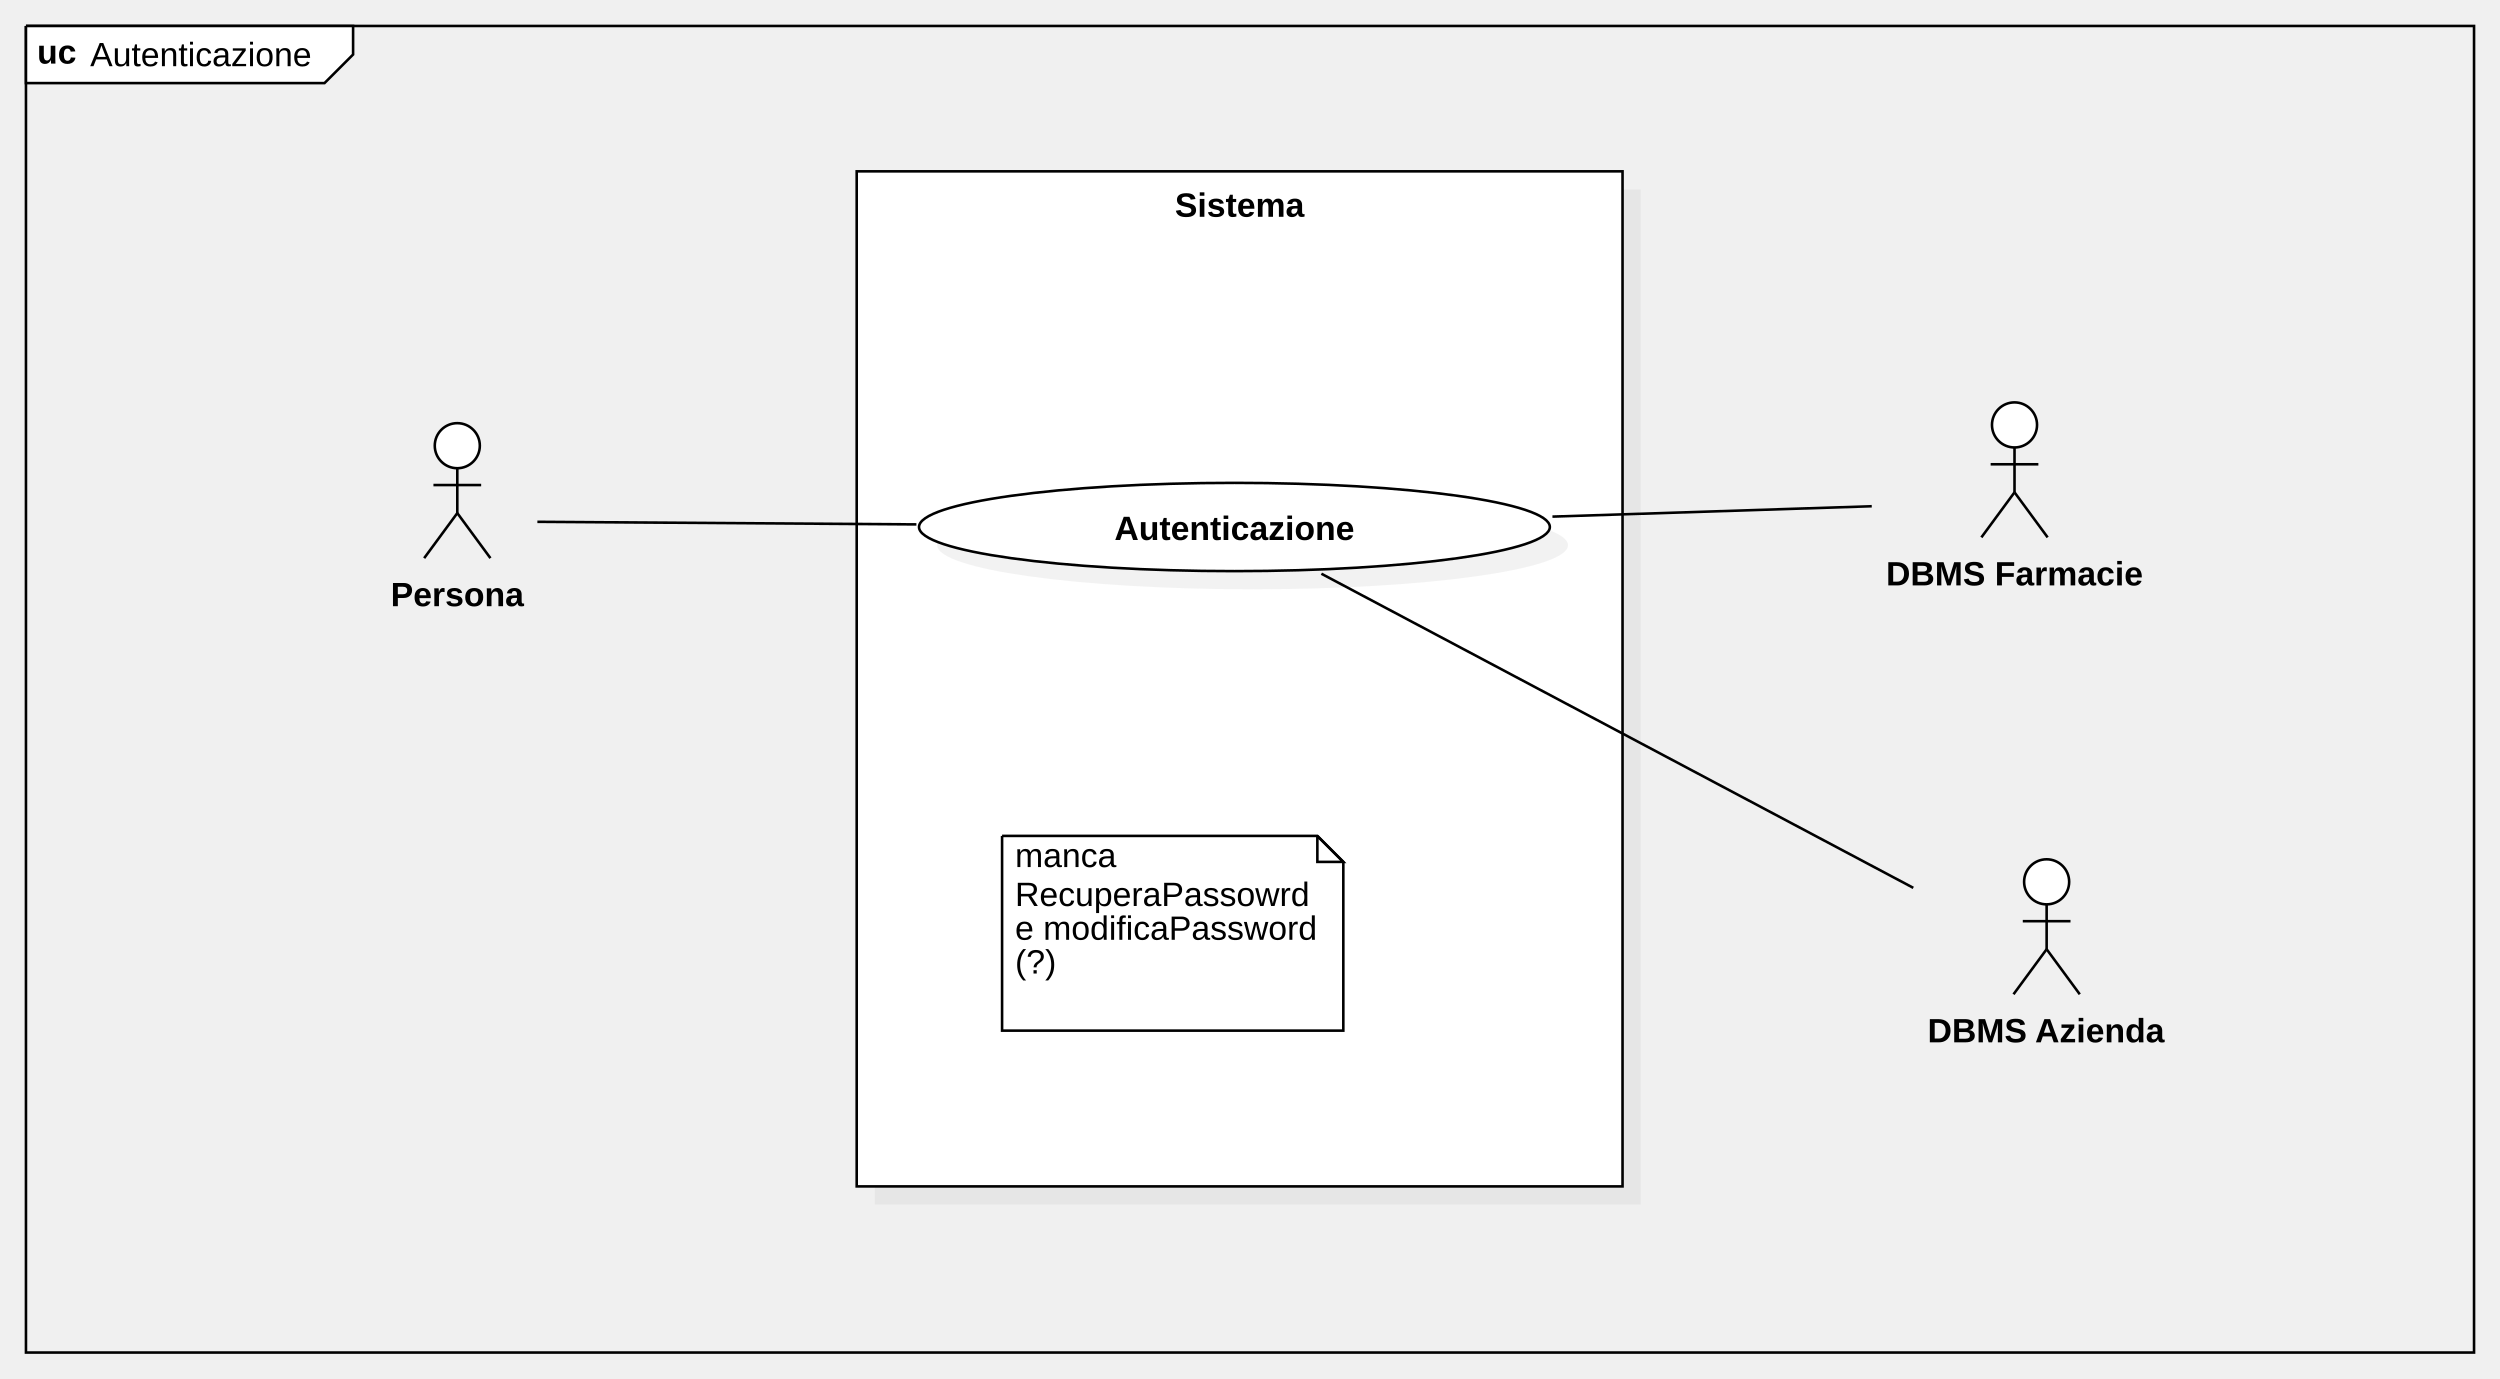
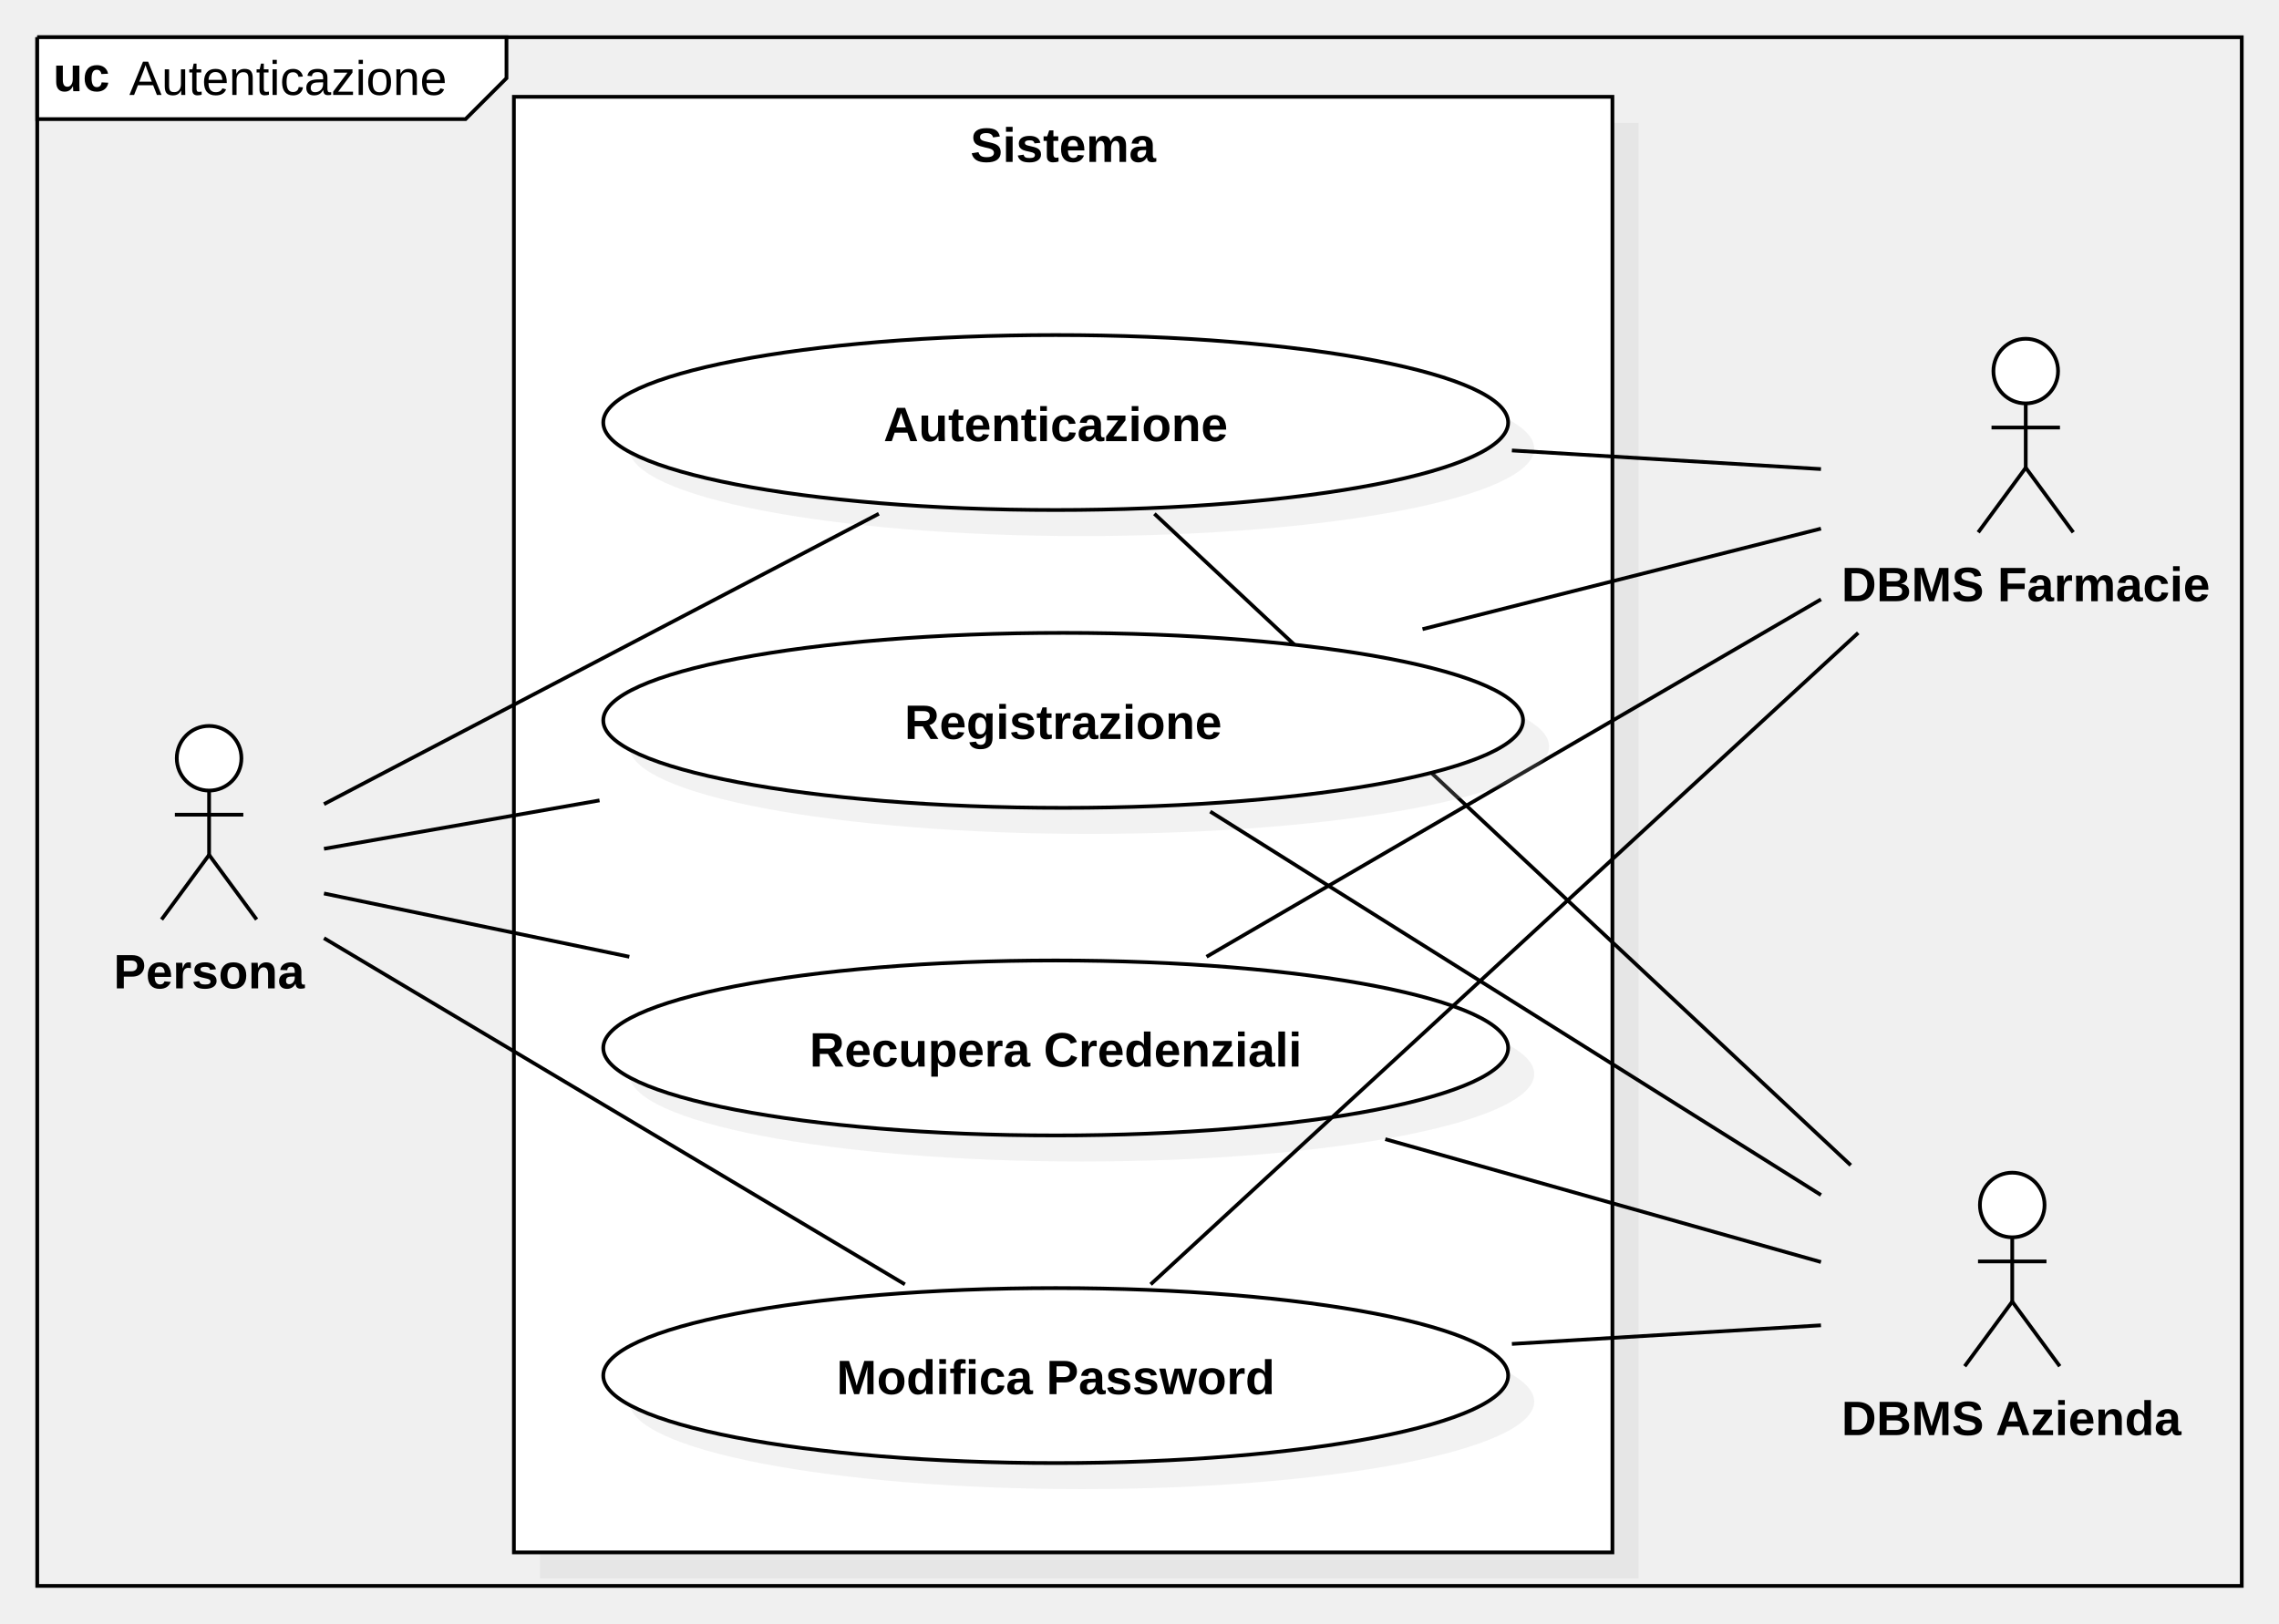
- <svg xmlns="http://www.w3.org/2000/svg" height="531" version="1.1" width="963">
+ <svg xmlns="http://www.w3.org/2000/svg" height="436" version="1.1" width="612">
  <defs />
  <g>
-     <g transform="translate(-22,-46) scale(1,1)">
+     <g transform="translate(-214,-86) scale(1,1)">
      <rect fill="#C0C0C0" height="391" opacity="0.2" stroke="none" width="295" x="359" y="119" />
    </g>
-     <g transform="translate(-22,-46) scale(1,1)">
+     <g transform="translate(-214,-86) scale(1,1)">
      <rect fill="#ffffff" height="391" stroke="none" width="295" x="352" y="112" />
    </g>
-     <g transform="translate(-22,-46) scale(1,1)">
+     <g transform="translate(-214,-86) scale(1,1)">
      <path d="M 352 112 L 647 112 L 647 503 L 352 503 L 352 112 Z Z" fill="none" stroke="#000000" stroke-miterlimit="10" />
    </g>
-     <g transform="translate(-22,-46) scale(1,1)">
+     <g transform="translate(-214,-86) scale(1,1)">
      <g>
        <path fill="none" stroke="none" />
        <text fill="#000000" font-family="Arial" font-size="13px" font-style="normal" font-weight="bold" stroke="none" text-decoration="none" x="474.57" y="129.5">Sistema</text>
      </g>
    </g>
-     <g transform="translate(-22,-46) scale(1,1)">
-       <path d="M 32 56 L 975 56 L 975 567 L 32 567 L 32 56" fill="none" stroke="#000000" stroke-miterlimit="10" />
-     </g>
-     <g transform="translate(-22,-46) scale(1,1)">
-       <path d="M 32 56 L 32 78 L 147.011 78 L 158.011 67 L 158.011 56 L 32 56" fill="#ffffff" stroke="none" />
-     </g>
-     <g transform="translate(-22,-46) scale(1,1)">
-       <path d="M 32 56 L 32 78 L 147.011 78 L 158.011 67 L 158.011 56 L 32 56 L 32 56" fill="none" stroke="#000000" stroke-miterlimit="10" />
-     </g>
-     <g transform="translate(-22,-46) scale(1,1)">
-       <g>
-         <path fill="none" stroke="none" />
-         <text fill="#000000" font-family="Arial" font-size="13px" font-style="normal" font-weight="normal" stroke="none" text-decoration="none" x="56.73" y="71.5">Autenticazione</text>
-       </g>
-     </g>
-     <g transform="translate(-22,-46) scale(1,1)">
-       <g>
-         <path fill="none" stroke="none" />
-         <text fill="#000000" font-family="Arial" font-size="13px" font-style="normal" font-weight="bold" stroke="none" text-decoration="none" x="36.28" y="70.5">uc</text>
-       </g>
-     </g>
-     <g transform="translate(-22,-46) scale(1,1)">
-       <path d="M 789.31 209.68 C 789.31 204.886 793.196 201 797.99 201 C 802.783 201 806.669 204.886 806.669 209.68 C 806.669 214.474 802.783 218.36 797.99 218.36 C 793.196 218.36 789.31 214.474 789.31 209.68 Z" fill="#ffffff" stroke="none" />
-     </g>
-     <g transform="translate(-22,-46) scale(1,1)">
-       <path d="M 789.31 209.68 C 789.31 204.886 793.196 201 797.99 201 C 802.783 201 806.669 204.886 806.669 209.68 C 806.669 214.474 802.783 218.36 797.99 218.36 C 793.196 218.36 789.31 214.474 789.31 209.68 Z" fill="none" stroke="#000000" stroke-miterlimit="10" />
-     </g>
-     <g transform="translate(-22,-46) scale(1,1)">
-       <path d="M 797.99 218.36 L 797.99 235.64" fill="none" stroke="#000000" stroke-miterlimit="10" />
-     </g>
-     <g transform="translate(-22,-46) scale(1,1)">
-       <path d="M 788.8 224.84 L 807.179 224.84" fill="none" stroke="#000000" stroke-miterlimit="10" />
-     </g>
-     <g transform="translate(-22,-46) scale(1,1)">
-       <path d="M 797.99 235.64 L 785.226 253" fill="none" stroke="#000000" stroke-miterlimit="10" />
-     </g>
-     <g transform="translate(-22,-46) scale(1,1)">
-       <path d="M 797.99 235.64 L 810.753 253" fill="none" stroke="#000000" stroke-miterlimit="10" />
-     </g>
-     <g transform="translate(-22,-46) scale(1,1)">
-       <g>
-         <path fill="none" stroke="none" />
-         <text fill="#000000" font-family="Arial" font-size="13px" font-style="normal" font-weight="bold" stroke="none" text-decoration="none" x="748.5" y="271.5">DBMS Farmacie</text>
-       </g>
-     </g>
-     <g transform="translate(-22,-46) scale(1,1)">
-       <path d="M 801.686 385.68 C 801.686 380.886 805.572 377 810.365 377 C 815.158 377 819.044 380.886 819.044 385.68 C 819.044 390.474 815.158 394.36 810.365 394.36 C 805.572 394.36 801.686 390.474 801.686 385.68 Z" fill="#ffffff" stroke="none" />
-     </g>
-     <g transform="translate(-22,-46) scale(1,1)">
-       <path d="M 801.686 385.68 C 801.686 380.886 805.572 377 810.365 377 C 815.158 377 819.044 380.886 819.044 385.68 C 819.044 390.474 815.158 394.36 810.365 394.36 C 805.572 394.36 801.686 390.474 801.686 385.68 Z" fill="none" stroke="#000000" stroke-miterlimit="10" />
-     </g>
-     <g transform="translate(-22,-46) scale(1,1)">
-       <path d="M 810.365 394.36 L 810.365 411.64" fill="none" stroke="#000000" stroke-miterlimit="10" />
-     </g>
-     <g transform="translate(-22,-46) scale(1,1)">
-       <path d="M 801.175 400.84 L 819.555 400.84" fill="none" stroke="#000000" stroke-miterlimit="10" />
-     </g>
-     <g transform="translate(-22,-46) scale(1,1)">
-       <path d="M 810.365 411.64 L 797.601 429" fill="none" stroke="#000000" stroke-miterlimit="10" />
-     </g>
-     <g transform="translate(-22,-46) scale(1,1)">
-       <path d="M 810.365 411.64 L 823.129 429" fill="none" stroke="#000000" stroke-miterlimit="10" />
-     </g>
-     <g transform="translate(-22,-46) scale(1,1)">
-       <g>
-         <path fill="none" stroke="none" />
-         <text fill="#000000" font-family="Arial" font-size="13px" font-style="normal" font-weight="bold" stroke="none" text-decoration="none" x="764.5" y="447.5">DBMS Azienda</text>
-       </g>
-     </g>
-     <g transform="translate(-22,-46) scale(1,1)">
-       <path d="M 383 256 C 383 246.611 437.397 239 504.5 239 C 571.603 239 626 246.611 626 256 C 626 265.389 571.603 273 504.5 273 C 437.397 273 383 265.389 383 256 Z" fill="#C0C0C0" opacity="0.2" stroke="none" />
-     </g>
-     <g transform="translate(-22,-46) scale(1,1)">
-       <path d="M 376 249 C 376 239.611 430.397 232 497.5 232 C 564.603 232 619 239.611 619 249 C 619 258.389 564.603 266 497.5 266 C 430.397 266 376 258.389 376 249 Z" fill="#ffffff" stroke="none" />
-     </g>
-     <g transform="translate(-22,-46) scale(1,1)">
-       <path d="M 376 249 C 376 239.611 430.397 232 497.5 232 C 564.603 232 619 239.611 619 249 C 619 258.389 564.603 266 497.5 266 C 430.397 266 376 258.389 376 249 Z" fill="none" stroke="#000000" stroke-miterlimit="10" />
-     </g>
-     <g transform="translate(-22,-46) scale(1,1)">
-       <g>
-         <path fill="none" stroke="none" />
-         <text fill="#000000" font-family="Arial" font-size="13px" font-style="normal" font-weight="bold" stroke="none" text-decoration="none" x="451.273" y="254">Autenticazione</text>
-       </g>
-     </g>
-     <g transform="translate(-22,-46) scale(1,1)">
-       <path d="M 620 245 L 743 241" fill="none" stroke="#000000" stroke-miterlimit="10" />
-     </g>
-     <g transform="translate(-22,-46) scale(1,1)">
-       <path d="M 189.472 217.68 C 189.472 212.886 193.357 209 198.151 209 C 202.944 209 206.83 212.886 206.83 217.68 C 206.83 222.474 202.944 226.36 198.151 226.36 C 193.357 226.36 189.472 222.474 189.472 217.68 Z" fill="#ffffff" stroke="none" />
-     </g>
-     <g transform="translate(-22,-46) scale(1,1)">
-       <path d="M 189.472 217.68 C 189.472 212.886 193.357 209 198.151 209 C 202.944 209 206.83 212.886 206.83 217.68 C 206.83 222.474 202.944 226.36 198.151 226.36 C 193.357 226.36 189.472 222.474 189.472 217.68 Z" fill="none" stroke="#000000" stroke-miterlimit="10" />
-     </g>
-     <g transform="translate(-22,-46) scale(1,1)">
-       <path d="M 198.151 226.36 L 198.151 243.64" fill="none" stroke="#000000" stroke-miterlimit="10" />
-     </g>
-     <g transform="translate(-22,-46) scale(1,1)">
-       <path d="M 188.961 232.84 L 207.341 232.84" fill="none" stroke="#000000" stroke-miterlimit="10" />
-     </g>
-     <g transform="translate(-22,-46) scale(1,1)">
-       <path d="M 198.151 243.64 L 185.387 261" fill="none" stroke="#000000" stroke-miterlimit="10" />
-     </g>
-     <g transform="translate(-22,-46) scale(1,1)">
-       <path d="M 198.151 243.64 L 210.915 261" fill="none" stroke="#000000" stroke-miterlimit="10" />
-     </g>
-     <g transform="translate(-22,-46) scale(1,1)">
-       <g>
-         <path fill="none" stroke="none" />
-         <text fill="#000000" font-family="Arial" font-size="13px" font-style="normal" font-weight="bold" stroke="none" text-decoration="none" x="172.5" y="279.5">Persona</text>
-       </g>
-     </g>
-     <g transform="translate(-22,-46) scale(1,1)">
-       <path d="M 229 247 L 375 248" fill="none" stroke="#000000" stroke-miterlimit="10" />
-     </g>
-     <g transform="translate(-22,-46) scale(1,1)">
-       <path d="M 531 267 L 759 388" fill="none" stroke="#000000" stroke-miterlimit="10" />
-     </g>
-     <g transform="translate(-22,-46) scale(1,1)">
-       <path d="M 408 368 L 529.445 368 L 539.445 378 L 539.445 443 L 408 443 L 408 368" fill="#ffffff" stroke="none" />
-     </g>
-     <g transform="translate(-22,-46) scale(1,1)">
-       <path d="M 408 368 L 529.445 368 L 539.445 378 L 539.445 443 L 408 443 L 408 368 L 408 368" fill="none" stroke="#000000" stroke-miterlimit="10" />
-     </g>
-     <g transform="translate(-22,-46) scale(1,1)">
-       <path d="M 529.445 368 L 529.445 378 L 539.445 378 L 529.445 368" fill="none" stroke="#000000" stroke-miterlimit="10" />
-     </g>
-     <g transform="translate(-22,-46) scale(1,1)">
-       <g>
-         <path fill="none" stroke="none" />
-         <text fill="#000000" font-family="Arial" font-size="13px" font-style="normal" font-weight="normal" stroke="none" text-decoration="none" x="413" y="380">manca</text>
-         <text fill="#000000" font-family="Arial" font-size="13px" font-style="normal" font-weight="normal" stroke="none" text-decoration="none" x="413" y="395">RecuperaPassowrd</text>
-         <text fill="#000000" font-family="Arial" font-size="13px" font-style="normal" font-weight="normal" stroke="none" text-decoration="none" x="413" y="408">e modificaPassword</text>
-         <text fill="#000000" font-family="Arial" font-size="13px" font-style="normal" font-weight="normal" stroke="none" text-decoration="none" x="413" y="421">(?)</text>
-       </g>
+     <g transform="translate(-214,-86) scale(1,1)">
+       <path d="M 224 96 L 816 96 L 816 512 L 224 512 L 224 96" fill="none" stroke="#000000" stroke-miterlimit="10" />
+     </g>
+     <g transform="translate(-214,-86) scale(1,1)">
+       <path d="M 224 96 L 224 118 L 339.011 118 L 350.011 107 L 350.011 96 L 224 96" fill="#ffffff" stroke="none" />
+     </g>
+     <g transform="translate(-214,-86) scale(1,1)">
+       <path d="M 224 96 L 224 118 L 339.011 118 L 350.011 107 L 350.011 96 L 224 96 L 224 96" fill="none" stroke="#000000" stroke-miterlimit="10" />
+     </g>
+     <g transform="translate(-214,-86) scale(1,1)">
+       <g>
+         <path fill="none" stroke="none" />
+         <text fill="#000000" font-family="Arial" font-size="13px" font-style="normal" font-weight="normal" stroke="none" text-decoration="none" x="248.73" y="111.5">Autenticazione</text>
+       </g>
+     </g>
+     <g transform="translate(-214,-86) scale(1,1)">
+       <g>
+         <path fill="none" stroke="none" />
+         <text fill="#000000" font-family="Arial" font-size="13px" font-style="normal" font-weight="bold" stroke="none" text-decoration="none" x="228.28" y="110.5">uc</text>
+       </g>
+     </g>
+     <g transform="translate(-214,-86) scale(1,1)">
+       <path d="M 749.31 185.68 C 749.31 180.886 753.196 177 757.99 177 C 762.783 177 766.669 180.886 766.669 185.68 C 766.669 190.474 762.783 194.36 757.99 194.36 C 753.196 194.36 749.31 190.474 749.31 185.68 Z" fill="#ffffff" stroke="none" />
+     </g>
+     <g transform="translate(-214,-86) scale(1,1)">
+       <path d="M 749.31 185.68 C 749.31 180.886 753.196 177 757.99 177 C 762.783 177 766.669 180.886 766.669 185.68 C 766.669 190.474 762.783 194.36 757.99 194.36 C 753.196 194.36 749.31 190.474 749.31 185.68 Z" fill="none" stroke="#000000" stroke-miterlimit="10" />
+     </g>
+     <g transform="translate(-214,-86) scale(1,1)">
+       <path d="M 757.99 194.36 L 757.99 211.64" fill="none" stroke="#000000" stroke-miterlimit="10" />
+     </g>
+     <g transform="translate(-214,-86) scale(1,1)">
+       <path d="M 748.8 200.84 L 767.179 200.84" fill="none" stroke="#000000" stroke-miterlimit="10" />
+     </g>
+     <g transform="translate(-214,-86) scale(1,1)">
+       <path d="M 757.99 211.64 L 745.226 229" fill="none" stroke="#000000" stroke-miterlimit="10" />
+     </g>
+     <g transform="translate(-214,-86) scale(1,1)">
+       <path d="M 757.99 211.64 L 770.753 229" fill="none" stroke="#000000" stroke-miterlimit="10" />
+     </g>
+     <g transform="translate(-214,-86) scale(1,1)">
+       <g>
+         <path fill="none" stroke="none" />
+         <text fill="#000000" font-family="Arial" font-size="13px" font-style="normal" font-weight="bold" stroke="none" text-decoration="none" x="708.5" y="247.5">DBMS Farmacie</text>
+       </g>
+     </g>
+     <g transform="translate(-214,-86) scale(1,1)">
+       <path d="M 745.686 409.68 C 745.686 404.886 749.572 401 754.365 401 C 759.158 401 763.044 404.886 763.044 409.68 C 763.044 414.474 759.158 418.36 754.365 418.36 C 749.572 418.36 745.686 414.474 745.686 409.68 Z" fill="#ffffff" stroke="none" />
+     </g>
+     <g transform="translate(-214,-86) scale(1,1)">
+       <path d="M 745.686 409.68 C 745.686 404.886 749.572 401 754.365 401 C 759.158 401 763.044 404.886 763.044 409.68 C 763.044 414.474 759.158 418.36 754.365 418.36 C 749.572 418.36 745.686 414.474 745.686 409.68 Z" fill="none" stroke="#000000" stroke-miterlimit="10" />
+     </g>
+     <g transform="translate(-214,-86) scale(1,1)">
+       <path d="M 754.365 418.36 L 754.365 435.64" fill="none" stroke="#000000" stroke-miterlimit="10" />
+     </g>
+     <g transform="translate(-214,-86) scale(1,1)">
+       <path d="M 745.175 424.84 L 763.555 424.84" fill="none" stroke="#000000" stroke-miterlimit="10" />
+     </g>
+     <g transform="translate(-214,-86) scale(1,1)">
+       <path d="M 754.365 435.64 L 741.601 453" fill="none" stroke="#000000" stroke-miterlimit="10" />
+     </g>
+     <g transform="translate(-214,-86) scale(1,1)">
+       <path d="M 754.365 435.64 L 767.129 453" fill="none" stroke="#000000" stroke-miterlimit="10" />
+     </g>
+     <g transform="translate(-214,-86) scale(1,1)">
+       <g>
+         <path fill="none" stroke="none" />
+         <text fill="#000000" font-family="Arial" font-size="13px" font-style="normal" font-weight="bold" stroke="none" text-decoration="none" x="708.5" y="471.5">DBMS Azienda</text>
+       </g>
+     </g>
+     <g transform="translate(-214,-86) scale(1,1)">
+       <path d="M 383 206.5 C 383 193.521 437.397 183 504.5 183 C 571.603 183 626 193.521 626 206.5 C 626 219.479 571.603 230 504.5 230 C 437.397 230 383 219.479 383 206.5 Z" fill="#C0C0C0" opacity="0.2" stroke="none" />
+     </g>
+     <g transform="translate(-214,-86) scale(1,1)">
+       <path d="M 376 199.5 C 376 186.521 430.397 176 497.5 176 C 564.603 176 619 186.521 619 199.5 C 619 212.479 564.603 223 497.5 223 C 430.397 223 376 212.479 376 199.5 Z" fill="#ffffff" stroke="none" />
+     </g>
+     <g transform="translate(-214,-86) scale(1,1)">
+       <path d="M 376 199.5 C 376 186.521 430.397 176 497.5 176 C 564.603 176 619 186.521 619 199.5 C 619 212.479 564.603 223 497.5 223 C 430.397 223 376 212.479 376 199.5 Z" fill="none" stroke="#000000" stroke-miterlimit="10" />
+     </g>
+     <g transform="translate(-214,-86) scale(1,1)">
+       <g>
+         <path fill="none" stroke="none" />
+         <text fill="#000000" font-family="Arial" font-size="13px" font-style="normal" font-weight="bold" stroke="none" text-decoration="none" x="451.273" y="204.5">Autenticazione</text>
+       </g>
+     </g>
+     <g transform="translate(-214,-86) scale(1,1)">
+       <path d="M 620 207 L 703 212" fill="none" stroke="#000000" stroke-miterlimit="10" />
+     </g>
+     <g transform="translate(-214,-86) scale(1,1)">
+       <path d="M 261.472 289.68 C 261.472 284.886 265.357 281 270.151 281 C 274.944 281 278.83 284.886 278.83 289.68 C 278.83 294.474 274.944 298.36 270.151 298.36 C 265.357 298.36 261.472 294.474 261.472 289.68 Z" fill="#ffffff" stroke="none" />
+     </g>
+     <g transform="translate(-214,-86) scale(1,1)">
+       <path d="M 261.472 289.68 C 261.472 284.886 265.357 281 270.151 281 C 274.944 281 278.83 284.886 278.83 289.68 C 278.83 294.474 274.944 298.36 270.151 298.36 C 265.357 298.36 261.472 294.474 261.472 289.68 Z" fill="none" stroke="#000000" stroke-miterlimit="10" />
+     </g>
+     <g transform="translate(-214,-86) scale(1,1)">
+       <path d="M 270.151 298.36 L 270.151 315.64" fill="none" stroke="#000000" stroke-miterlimit="10" />
+     </g>
+     <g transform="translate(-214,-86) scale(1,1)">
+       <path d="M 260.961 304.84 L 279.341 304.84" fill="none" stroke="#000000" stroke-miterlimit="10" />
+     </g>
+     <g transform="translate(-214,-86) scale(1,1)">
+       <path d="M 270.151 315.64 L 257.387 333" fill="none" stroke="#000000" stroke-miterlimit="10" />
+     </g>
+     <g transform="translate(-214,-86) scale(1,1)">
+       <path d="M 270.151 315.64 L 282.915 333" fill="none" stroke="#000000" stroke-miterlimit="10" />
+     </g>
+     <g transform="translate(-214,-86) scale(1,1)">
+       <g>
+         <path fill="none" stroke="none" />
+         <text fill="#000000" font-family="Arial" font-size="13px" font-style="normal" font-weight="bold" stroke="none" text-decoration="none" x="244.5" y="351.5">Persona</text>
+       </g>
+     </g>
+     <g transform="translate(-214,-86) scale(1,1)">
+       <path d="M 301 302 L 450 224" fill="none" stroke="#000000" stroke-miterlimit="10" />
+     </g>
+     <g transform="translate(-214,-86) scale(1,1)">
+       <path d="M 524 224 L 711 399" fill="none" stroke="#000000" stroke-miterlimit="10" />
+     </g>
+     <g transform="translate(-214,-86) scale(1,1)">
+       <path d="M 383 374.5 C 383 361.521 437.397 351 504.5 351 C 571.603 351 626 361.521 626 374.5 C 626 387.479 571.603 398 504.5 398 C 437.397 398 383 387.479 383 374.5 Z" fill="#C0C0C0" opacity="0.2" stroke="none" />
+     </g>
+     <g transform="translate(-214,-86) scale(1,1)">
+       <path d="M 376 367.5 C 376 354.521 430.397 344 497.5 344 C 564.603 344 619 354.521 619 367.5 C 619 380.479 564.603 391 497.5 391 C 430.397 391 376 380.479 376 367.5 Z" fill="#ffffff" stroke="none" />
+     </g>
+     <g transform="translate(-214,-86) scale(1,1)">
+       <path d="M 376 367.5 C 376 354.521 430.397 344 497.5 344 C 564.603 344 619 354.521 619 367.5 C 619 380.479 564.603 391 497.5 391 C 430.397 391 376 380.479 376 367.5 Z" fill="none" stroke="#000000" stroke-miterlimit="10" />
+     </g>
+     <g transform="translate(-214,-86) scale(1,1)">
+       <g>
+         <path fill="none" stroke="none" />
+         <text fill="#000000" font-family="Arial" font-size="13px" font-style="normal" font-weight="bold" stroke="none" text-decoration="none" x="431.392" y="372.5">Recupera Credenziali</text>
+       </g>
+     </g>
+     <g transform="translate(-214,-86) scale(1,1)">
+       <path d="M 383 462.5 C 383 449.521 437.397 439 504.5 439 C 571.603 439 626 449.521 626 462.5 C 626 475.479 571.603 486 504.5 486 C 437.397 486 383 475.479 383 462.5 Z" fill="#C0C0C0" opacity="0.2" stroke="none" />
+     </g>
+     <g transform="translate(-214,-86) scale(1,1)">
+       <path d="M 376 455.5 C 376 442.521 430.397 432 497.5 432 C 564.603 432 619 442.521 619 455.5 C 619 468.479 564.603 479 497.5 479 C 430.397 479 376 468.479 376 455.5 Z" fill="#ffffff" stroke="none" />
+     </g>
+     <g transform="translate(-214,-86) scale(1,1)">
+       <path d="M 376 455.5 C 376 442.521 430.397 432 497.5 432 C 564.603 432 619 442.521 619 455.5 C 619 468.479 564.603 479 497.5 479 C 430.397 479 376 468.479 376 455.5 Z" fill="none" stroke="#000000" stroke-miterlimit="10" />
+     </g>
+     <g transform="translate(-214,-86) scale(1,1)">
+       <g>
+         <path fill="none" stroke="none" />
+         <text fill="#000000" font-family="Arial" font-size="13px" font-style="normal" font-weight="bold" stroke="none" text-decoration="none" x="438.625" y="460.5">Modifica Password</text>
+       </g>
+     </g>
+     <g transform="translate(-214,-86) scale(1,1)">
+       <path d="M 301 326 L 383 343" fill="none" stroke="#000000" stroke-miterlimit="10" />
+     </g>
+     <g transform="translate(-214,-86) scale(1,1)">
+       <path d="M 301 338 L 457 431" fill="none" stroke="#000000" stroke-miterlimit="10" />
+     </g>
+     <g transform="translate(-214,-86) scale(1,1)">
+       <path d="M 620 447 L 703 442" fill="none" stroke="#000000" stroke-miterlimit="10" />
+     </g>
+     <g transform="translate(-214,-86) scale(1,1)">
+       <path d="M 586 392 L 703 425" fill="none" stroke="#000000" stroke-miterlimit="10" />
+     </g>
+     <g transform="translate(-214,-86) scale(1,1)">
+       <path d="M 538 343 L 703 247" fill="none" stroke="#000000" stroke-miterlimit="10" />
+     </g>
+     <g transform="translate(-214,-86) scale(1,1)">
+       <path d="M 523 431 L 713 256" fill="none" stroke="#000000" stroke-miterlimit="10" />
+     </g>
+     <g transform="translate(-214,-86) scale(1,1)">
+       <path d="M 383 286.5 C 383 273.521 438.293 263 506.5 263 C 574.707 263 630 273.521 630 286.5 C 630 299.479 574.707 310 506.5 310 C 438.293 310 383 299.479 383 286.5 Z" fill="#C0C0C0" opacity="0.2" stroke="none" />
+     </g>
+     <g transform="translate(-214,-86) scale(1,1)">
+       <path d="M 376 279.5 C 376 266.521 431.293 256 499.5 256 C 567.707 256 623 266.521 623 279.5 C 623 292.479 567.707 303 499.5 303 C 431.293 303 376 292.479 376 279.5 Z" fill="#ffffff" stroke="none" />
+     </g>
+     <g transform="translate(-214,-86) scale(1,1)">
+       <path d="M 376 279.5 C 376 266.521 431.293 256 499.5 256 C 567.707 256 623 266.521 623 279.5 C 623 292.479 567.707 303 499.5 303 C 431.293 303 376 292.479 376 279.5 Z" fill="none" stroke="#000000" stroke-miterlimit="10" />
+     </g>
+     <g transform="translate(-214,-86) scale(1,1)">
+       <g>
+         <path fill="none" stroke="none" />
+         <text fill="#000000" font-family="Arial" font-size="13px" font-style="normal" font-weight="bold" stroke="none" text-decoration="none" x="456.879" y="284.5">Registrazione</text>
+       </g>
+     </g>
+     <g transform="translate(-214,-86) scale(1,1)">
+       <path d="M 301 314 L 375 301" fill="none" stroke="#000000" stroke-miterlimit="10" />
+     </g>
+     <g transform="translate(-214,-86) scale(1,1)">
+       <path d="M 596 255 L 703 228" fill="none" stroke="#000000" stroke-miterlimit="10" />
+     </g>
+     <g transform="translate(-214,-86) scale(1,1)">
+       <path d="M 539 304 L 703 407" fill="none" stroke="#000000" stroke-miterlimit="10" />
    </g>
  </g>
</svg>
